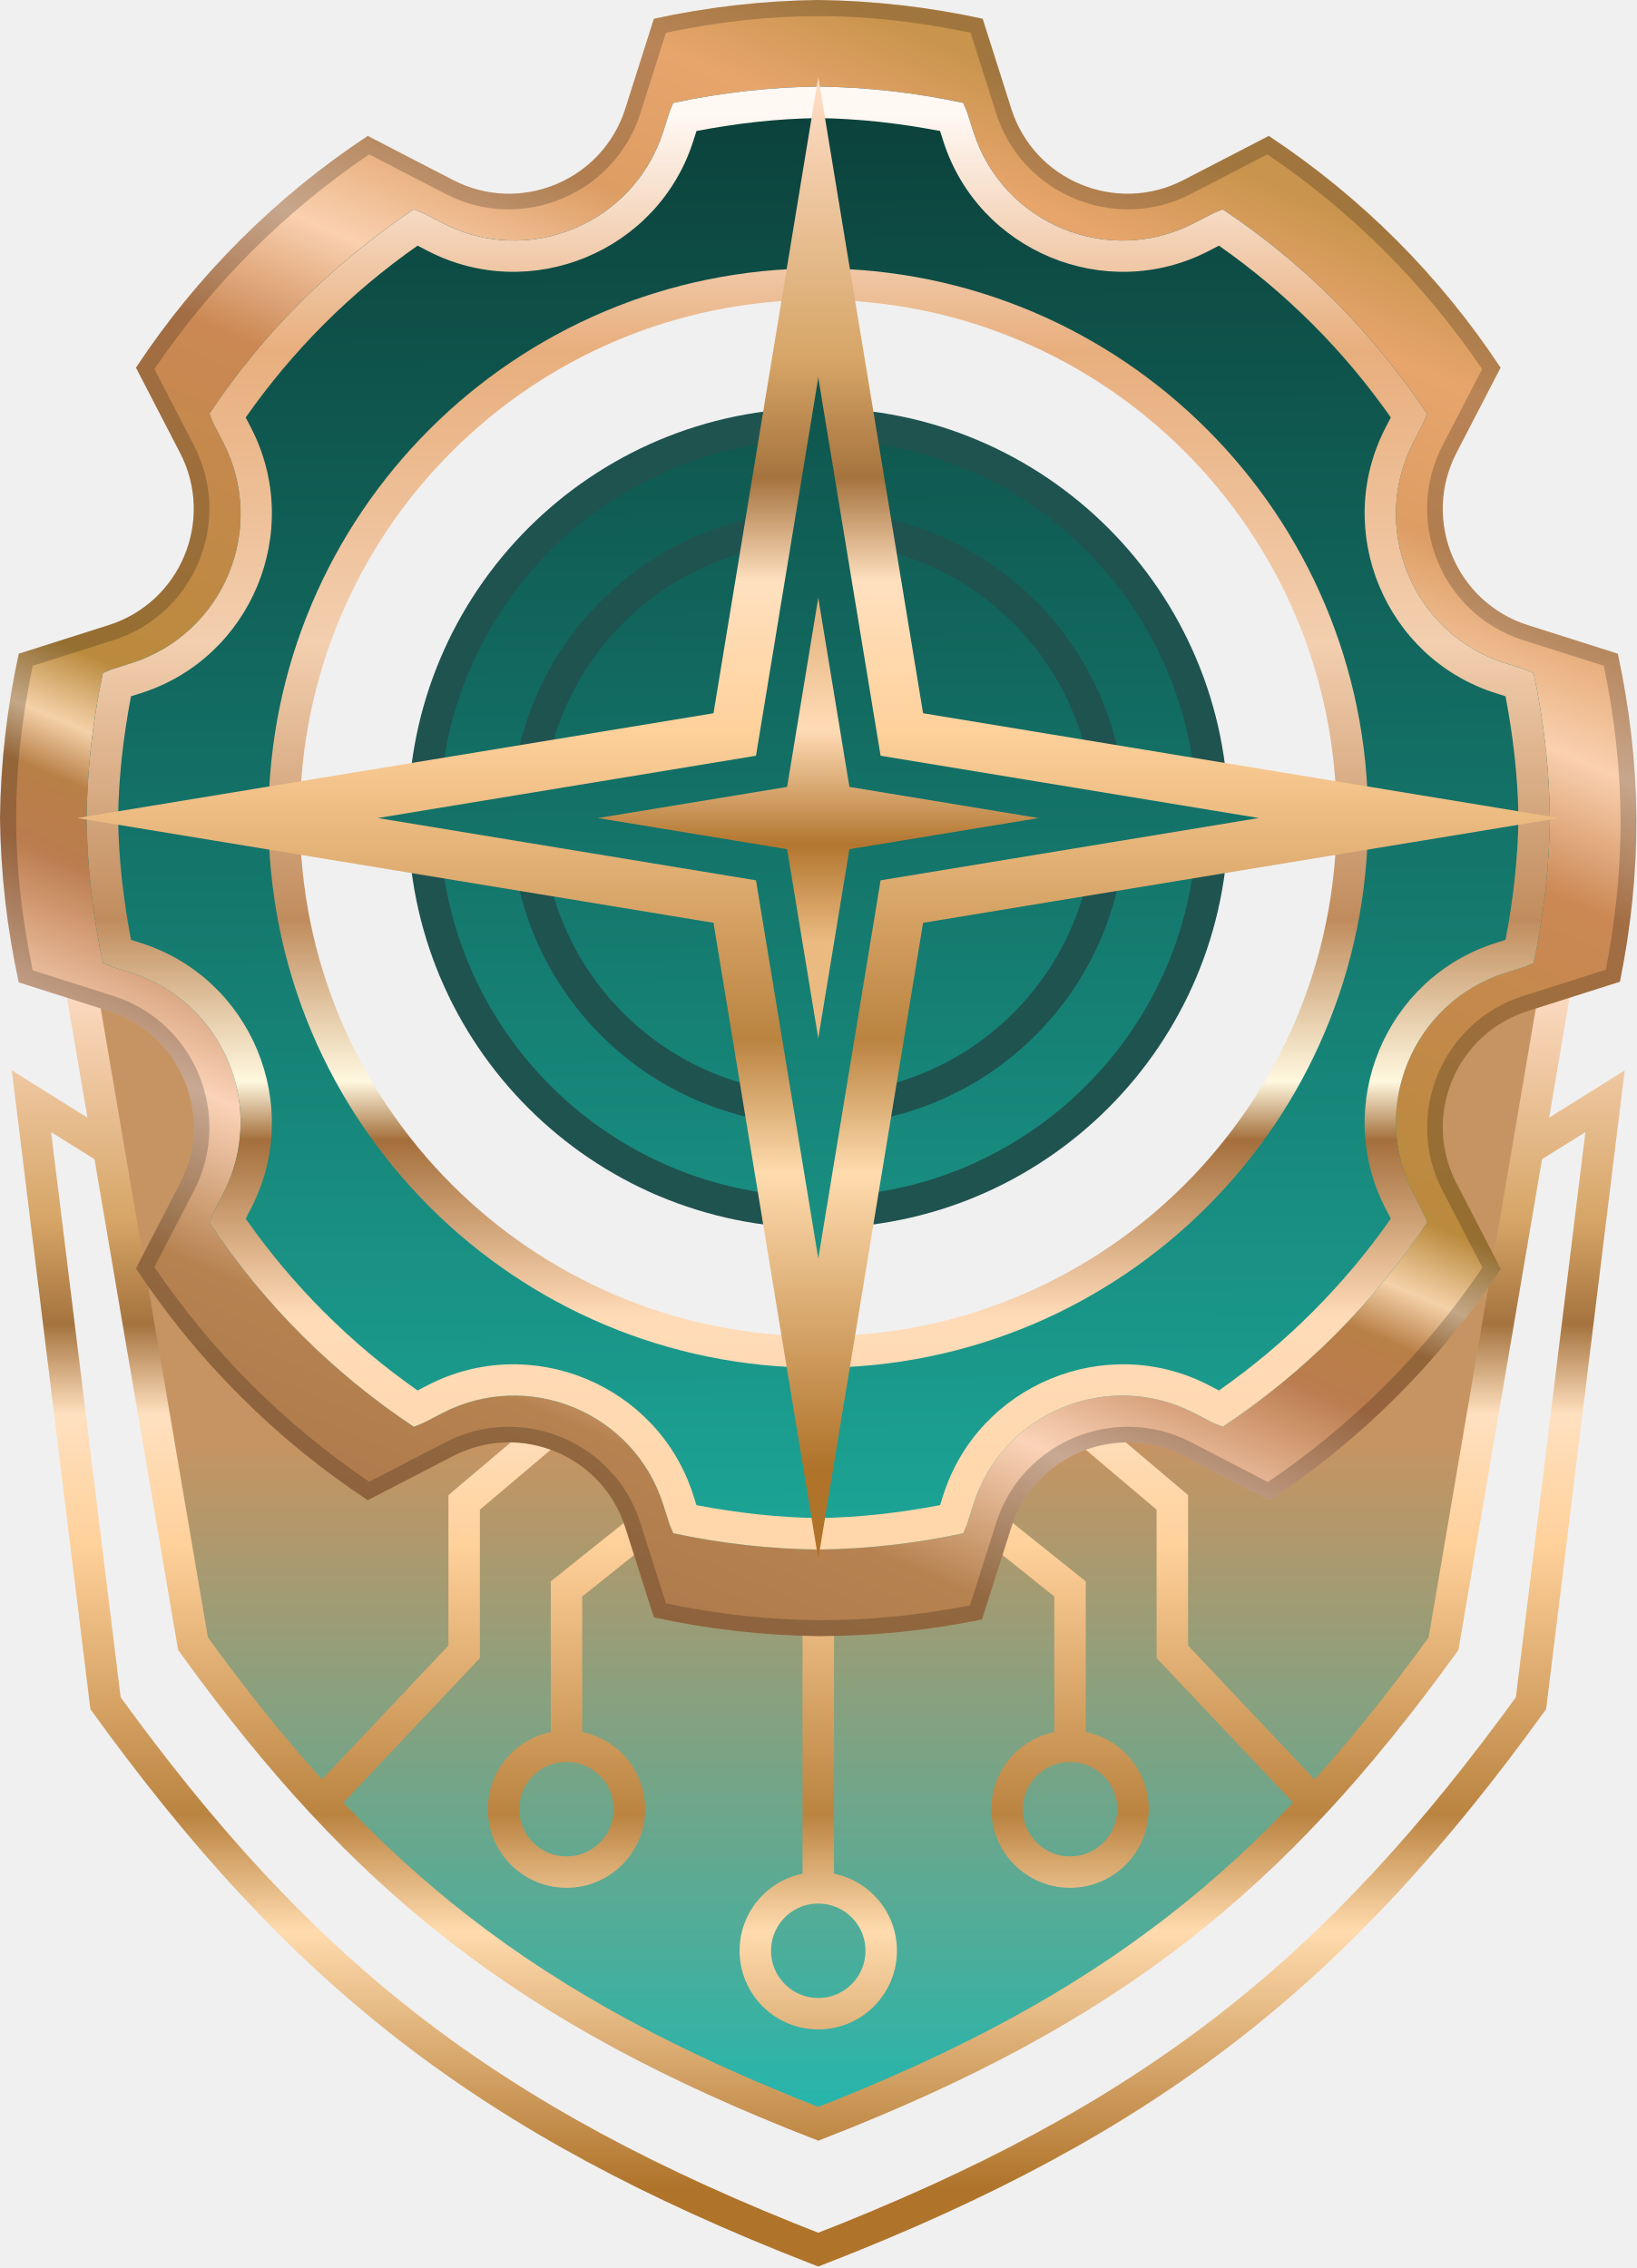
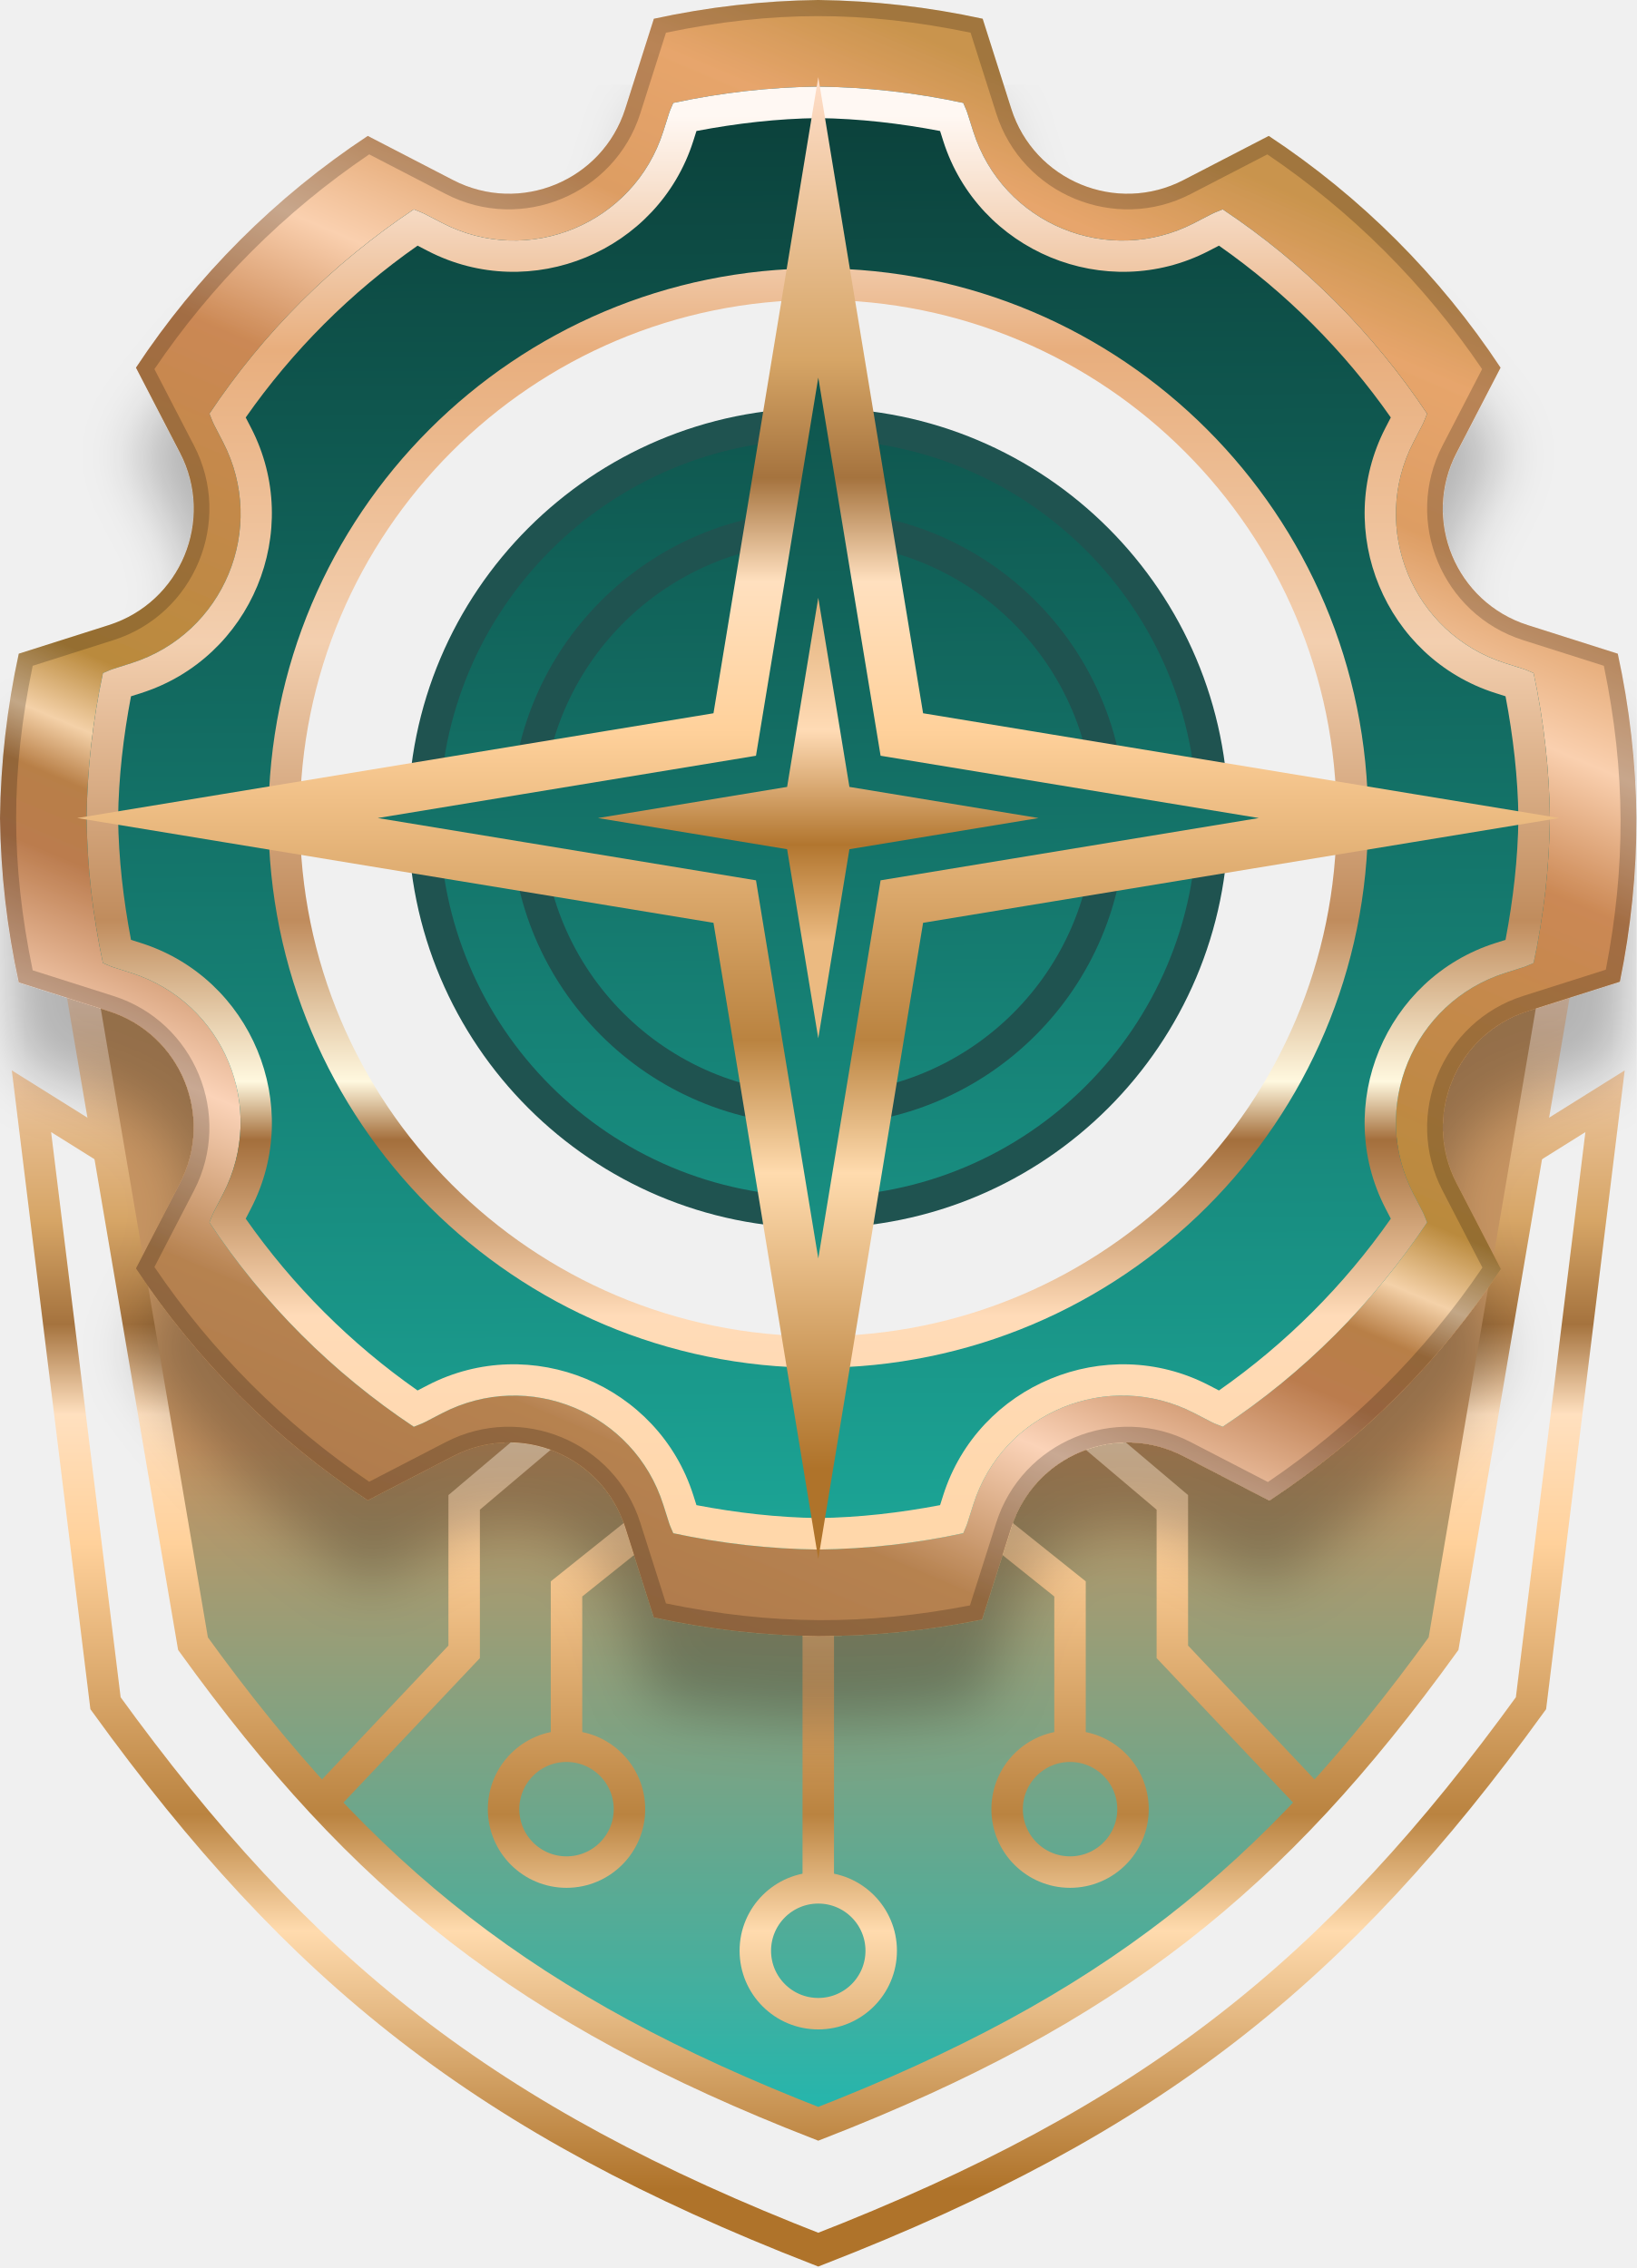
<svg xmlns="http://www.w3.org/2000/svg" xmlns:xlink="http://www.w3.org/1999/xlink" xml:space="preserve" viewBox="0 0 290 402" fill="none">
  <defs>
    <linearGradient id="a">
      <stop offset="0" stop-color="#ffdec8" />
      <stop offset=".19" stop-color="#d6a566" />
      <stop offset=".27" stop-color="#a5733e" />
      <stop offset=".34" stop-color="#ffe0bf" />
      <stop offset=".44" stop-color="#ffd19b" />
      <stop offset=".65" stop-color="#ba8340" />
      <stop offset=".74" stop-color="#ffdbae" />
      <stop offset=".94" stop-color="#af732a" />
    </linearGradient>
    <linearGradient id="c" x1="15.348" x2="15.348" y1="15.348" y2="274.65" gradientUnits="userSpaceOnUse">
      <stop offset=".02" stop-color="#fff8f3" />
      <stop offset=".18" stop-color="#e8ae7d" />
      <stop offset=".38" stop-color="#f3cfaf" />
      <stop offset=".57" stop-color="#c08c5d" />
      <stop offset=".68" stop-color="#fff8df" />
      <stop offset=".72" stop-color="#a46f3c" />
      <stop offset=".84" stop-color="#ffdbb8" />
      <stop offset=".98" stop-color="#ffd7aa" />
    </linearGradient>
    <linearGradient id="b" x1="15.348" x2="13.682" y1="274.65" y2="13.681" gradientUnits="userSpaceOnUse">
      <stop offset="0" stop-color="#1ca596" />
      <stop offset="1" stop-color="#0b3f39" />
    </linearGradient>
    <linearGradient id="f" x1="82.26" x2="206.48" y1="292.77" y2="-.021" gradientUnits="userSpaceOnUse">
      <stop offset="0" stop-color="#ac7649" />
      <stop offset=".14" stop-color="#b68250" />
      <stop offset=".23" stop-color="#fbd3b8" />
      <stop offset=".32" stop-color="#bb7c4e" />
      <stop offset=".36" stop-color="#b87f47" />
      <stop offset=".39" stop-color="#f4d1a8" />
      <stop offset=".43" stop-color="#ba8a3d" />
      <stop offset=".625" stop-color="#cb8854" />
      <stop offset=".7" stop-color="#fad0af" />
      <stop offset=".782" stop-color="#dd9d63" />
      <stop offset=".866" stop-color="#e7a56c" />
      <stop offset=".929" stop-color="#c9944d" />
    </linearGradient>
    <linearGradient xlink:href="#a" id="l" x1="13.942" x2="13.942" y1="13.942" y2="276.06" gradientUnits="userSpaceOnUse" />
    <linearGradient id="m" x1="105.96" x2="105.96" y1="105.96" y2="184.04" gradientUnits="userSpaceOnUse">
      <stop offset="0" stop-color="#e0af79" />
      <stop offset=".3" stop-color="#ffdbb5" />
      <stop offset=".56" stop-color="#b2762f" />
      <stop offset=".78" stop-color="#ebba81" />
    </linearGradient>
    <linearGradient xlink:href="#a" id="d" x1="2.177" x2="2.177" y1="172.88" y2="401.74" gradientUnits="userSpaceOnUse" />
    <linearGradient id="e" x1="145" x2="145" y1="172.88" y2="376.44" gradientUnits="userSpaceOnUse">
      <stop offset=".41" stop-color="#c69462" />
      <stop offset="1" stop-color="#21b6ae" />
    </linearGradient>
    <mask id="g" maskUnits="userSpaceOnUse">
      <path fill="#fff" d="M0 0v402h290V0zm145 49.939A94.419 95.06 0 0 1 239.418 145 94.419 95.06 0 0 1 145 240.059 94.419 95.06 0 0 1 50.582 145 94.419 95.06 0 0 1 145 49.939" />
    </mask>
+     <filter id="z">
+       <feDropShadow dx="0" dy="15" stdDeviation="5" flood-color="black" flood-opacity="0.25" />
+     </filter>
  </defs>
  <g stroke="url(#d)" stroke-width="5.577">
    <path d="m18.698 203.4-13.122-8.208 6.561 53.352 6.561 53.352c34.446 47.606 67.251 73.872 126.3 96.854 59.049-22.982 91.855-49.248 126.3-96.854l13.121-106.7-13.122 8.208" />
    <path fill="url(#e)" d="m14.055 173.06 4.179-4.179 13.93-2.786 5.572 9.751 20.896 44.577 18.11 11.144 68.259 29.254 80.796-32.04 11.144-23.682 18.859-29.254 10.395-9.751h5.573l4.178 6.965-20.145 118.28c-30.217 41.831-58.996 64.91-110.8 85.104-51.803-20.194-80.582-43.273-110.8-85.104z" />
    <path d="M145 287.17v47.947m30.67-64.637 13.942 11.154v26.49m.008-57.164 18.125 15.337v26.49l23.702 25.097m-131.07-66.924-18.125 15.337v26.49L58.55 317.884" />
    <circle cx="145" cy="345.77" r="11.154" />
    <circle cx="189.62" cy="320.67" r="11.154" />
    <circle cx="100.39" cy="320.67" r="11.154" />
    <path d="m114.33 270.48-13.942 11.154v26.49" />
  </g>
  <g stroke-width="5.577">
-     <path fill="url(#f)" d="M145-.001a145 145 0 0 0-29.131 3.324l-5.068 15.945c-4.058 12.764-18.629 18.799-30.523 12.643l-15.107-7.818a145 145 0 0 0-41.076 41.076l7.818 15.107c6.156 11.894.119 26.466-12.645 30.523l-15.943 5.068a145 145 0 0 0-3.324 29.131 145 145 0 0 0 3.324 29.131l15.943 5.068c12.764 4.057 18.801 18.629 12.645 30.523l-7.818 15.107a145 145 0 0 0 41.076 41.076l15.107-7.818c11.895-6.156 26.466-.119 30.523 12.645l5.068 15.943A145 145 0 0 0 145 289.998a145.03 145.03 0 0 0 29.012-2.949l5.188-16.318c4.057-12.764 18.63-18.801 30.523-12.645l15.209 7.871a145 145 0 0 0 41.027-41.027l-7.871-15.209c-6.156-11.894-.119-26.466 12.645-30.523l16.318-5.188a145 145 0 0 0 2.949-29.012 145 145 0 0 0-3.324-29.131l-15.943-5.068c-12.764-4.058-18.8-18.629-12.645-30.523l7.818-15.107a145 145 0 0 0-41.076-41.076l-15.107 7.818c-11.893 6.156-26.466.121-30.523-12.643l-5.068-15.945a145 145 0 0 0-29.131-3.324z" mask="url(#g)" />
+     <path filter="url(#z)" fill="url(#f)" d="M145-.001a145 145 0 0 0-29.131 3.324l-5.068 15.945c-4.058 12.764-18.629 18.799-30.523 12.643l-15.107-7.818a145 145 0 0 0-41.076 41.076l7.818 15.107c6.156 11.894.119 26.466-12.645 30.523l-15.943 5.068a145 145 0 0 0-3.324 29.131 145 145 0 0 0 3.324 29.131l15.943 5.068c12.764 4.057 18.801 18.629 12.645 30.523l-7.818 15.107a145 145 0 0 0 41.076 41.076l15.107-7.818c11.895-6.156 26.466-.119 30.523 12.645l5.068 15.943A145 145 0 0 0 145 289.998a145.03 145.03 0 0 0 29.012-2.949l5.188-16.318c4.057-12.764 18.63-18.801 30.523-12.645l15.209 7.871a145 145 0 0 0 41.027-41.027l-7.871-15.209c-6.156-11.894-.119-26.466 12.645-30.523l16.318-5.188a145 145 0 0 0 2.949-29.012 145 145 0 0 0-3.324-29.131l-15.943-5.068c-12.764-4.058-18.8-18.629-12.645-30.523l7.818-15.107a145 145 0 0 0-41.076-41.076l-15.107 7.818c-11.893 6.156-26.466.121-30.523-12.643l-5.068-15.945a145 145 0 0 0-29.131-3.324z" mask="url(#g)" />
    <path fill="url(#b)" d="M145 15.348a129.65 129.65 0 0 0-25.696 2.897c-.235.603-.527 1.149-.729 1.783l-1.039 3.273c-5.207 16.378-23.908 24.122-39.171 16.223l-3.048-1.578c-.662-.343-1.328-.549-1.992-.834a129.65 129.65 0 0 0-36.214 36.214c.285.664.492 1.33.834 1.992l1.578 3.048c7.9 15.263.154 33.964-16.225 39.171l-3.272 1.039c-.635.202-1.181.496-1.785.731a129.65 129.65 0 0 0-2.895 25.693 129.65 129.65 0 0 0 2.895 25.693c.604.235 1.15.529 1.785.731l3.272 1.039c16.379 5.207 24.125 23.908 16.225 39.171l-1.578 3.048c-.343.662-.549 1.328-.834 1.992a129.65 129.65 0 0 0 36.214 36.214c.664-.285 1.33-.492 1.992-.835l3.048-1.58c15.263-7.899 33.964-.152 39.171 16.227l1.039 3.272c.202.635.496 1.181.731 1.785a129.65 129.65 0 0 0 25.693 2.895 129.65 129.65 0 0 0 25.693-2.895c.235-.603.529-1.15.731-1.785l1.039-3.272c5.207-16.379 23.908-24.126 39.171-16.227l3.048 1.58c.662.343 1.328.549 1.992.835a129.65 129.65 0 0 0 36.214-36.214c-.285-.664-.492-1.33-.835-1.992l-1.58-3.048c-7.899-15.263-.152-33.964 16.227-39.171l3.272-1.039c.635-.202 1.181-.496 1.785-.731a129.65 129.65 0 0 0 2.895-25.693 129.65 129.65 0 0 0-2.895-25.693c-.604-.235-1.15-.529-1.785-.731l-3.272-1.039c-16.379-5.207-24.126-23.908-16.227-39.171l1.58-3.048c.343-.662.549-1.328.835-1.992a129.65 129.65 0 0 0-36.214-36.214c-.664.285-1.33.492-1.992.835l-3.048 1.578c-15.263 7.9-33.964.156-39.171-16.223l-1.039-3.273c-.202-.634-.494-1.18-.729-1.783a129.65 129.65 0 0 0-25.696-2.897z" mask="url(#g)" />
    <circle cx="145" cy="145" r="94.641" stroke="url(#c)" />
    <circle cx="145" cy="145" r="69.891" fill="url(#b)" stroke="#1f5350" />
    <circle cx="145" cy="145" r="51.66" stroke="#1f5350" />
    <path fill="#000" fill-opacity=".2" d="M145-.001a145 145 0 0 0-29.131 3.324l-5.068 15.945c-4.058 12.764-18.629 18.798-30.523 12.643l-15.107-7.818a145 145 0 0 0-41.076 41.076l7.818 15.107c6.156 11.894.119 26.466-12.645 30.523l-15.943 5.068a145 145 0 0 0-3.324 29.131 145 145 0 0 0 3.324 29.131l15.943 5.068c12.764 4.057 18.801 18.629 12.645 30.523l-7.818 15.107a145 145 0 0 0 41.076 41.076l15.107-7.818c11.895-6.156 26.466-.119 30.523 12.645l5.068 15.943A145 145 0 0 0 145 289.998a145.03 145.03 0 0 0 29.012-2.949l5.188-16.318c4.057-12.764 18.63-18.801 30.523-12.645l15.209 7.871a145 145 0 0 0 41.027-41.027l-7.871-15.209c-6.156-11.894-.119-26.466 12.645-30.523l16.318-5.188a145 145 0 0 0 2.949-29.012 145 145 0 0 0-3.324-29.131l-15.943-5.068c-12.764-4.058-18.8-18.629-12.645-30.523l7.818-15.107a145 145 0 0 0-41.076-41.076l-15.107 7.818c-11.893 6.156-26.466.121-30.523-12.643l-5.068-15.945a145 145 0 0 0-29.131-3.324zm-.012 2.859c8.765-.001 17.535.977 27 2.934l4.553 14.322c4.564 14.359 21.083 21.199 34.463 14.273l13.572-7.023a142.13 142.13 0 0 1 38.059 38.059l-7.023 13.572c-6.925 13.381-.083 29.898 14.275 34.463l14.32 4.553c3.921 18.968 3.863 35.686.352 53.865l-14.672 4.664c-14.359 4.564-21.201 21.082-14.275 34.463l7.076 13.674a142.12 142.12 0 0 1-38.01 38.01l-13.674-7.076c-13.38-6.926-29.898-.083-34.463 14.275l-4.664 14.672c-18.218 3.519-34.934 3.562-53.865-.352l-4.553-14.32c-4.565-14.358-21.082-21.201-34.463-14.275l-13.572 7.023a142.13 142.13 0 0 1-38.059-38.059l7.023-13.572c6.926-13.381.083-29.898-14.275-34.463l-14.32-4.553c-3.907-18.901-3.913-35.046 0-53.977l14.32-4.553c14.359-4.565 21.201-21.082 14.275-34.463l-7.023-13.572a142.13 142.13 0 0 1 38.059-38.059l13.572 7.023c13.381 6.925 29.898.085 34.463-14.273l4.553-14.322c9.451-1.954 18.211-2.933 26.977-2.934" />
    <path fill="url(#c)" d="M145 15.347a129.65 129.65 0 0 0-25.695 2.897c-.235.603-.527 1.149-.729 1.783l-1.039 3.273c-5.207 16.378-23.909 24.122-39.172 16.223l-3.047-1.576c-.662-.343-1.328-.55-1.992-.836a129.65 129.65 0 0 0-36.215 36.215c.285.664.491 1.33.834 1.992l1.578 3.047c7.9 15.263.154 33.965-16.225 39.172l-3.271 1.039c-.635.202-1.181.495-1.785.731a129.65 129.65 0 0 0-2.894 25.693 129.65 129.65 0 0 0 2.894 25.693c.604.235 1.15.529 1.785.731l3.272 1.041c16.379 5.207 24.124 23.907 16.225 39.17l-1.578 3.047c-.343.662-.548 1.328-.834 1.992a129.65 129.65 0 0 0 36.215 36.215c.664-.285 1.33-.491 1.992-.834l3.047-1.58c15.263-7.899 33.965-.153 39.172 16.227l1.039 3.272c.202.635.495 1.182.731 1.785a129.65 129.65 0 0 0 25.693 2.894 129.65 129.65 0 0 0 25.693-2.894c.235-.603.529-1.151.731-1.785l1.039-3.272c5.207-16.379 23.909-24.125 39.172-16.227l3.047 1.58c.662.343 1.328.548 1.992.834a129.65 129.65 0 0 0 36.215-36.215c-.285-.664-.491-1.33-.834-1.992l-1.58-3.047c-7.899-15.263-.153-33.963 16.227-39.17l3.271-1.041c.635-.202 1.182-.495 1.785-.73a129.65 129.65 0 0 0 2.894-25.693 129.65 129.65 0 0 0-2.894-25.693c-.604-.235-1.15-.529-1.785-.73l-3.272-1.039c-16.379-5.207-24.125-23.909-16.227-39.172l1.58-3.047c.343-.662.549-1.328.834-1.992a129.65 129.65 0 0 0-36.215-36.215c-.664.285-1.33.493-1.992.836l-3.047 1.576c-15.263 7.9-33.965.156-39.172-16.223l-1.039-3.273c-.202-.634-.494-1.18-.729-1.783a129.65 129.65 0 0 0-25.695-2.897m0 5.582c7.253.094 14.464.931 21.586 2.287l.562 1.773c6.221 19.569 28.813 28.924 47.049 19.486l1.807-.935a123.92 123.92 0 0 1 30.453 30.453l-.935 1.806v.002c-9.438 18.236-.079 40.828 19.49 47.049l1.773.563c1.355 7.122 2.194 14.333 2.287 21.586-.093 7.253-.931 14.464-2.287 21.586l-1.774.562c-19.57 6.221-28.928 28.812-19.49 47.049v.002l.936 1.807a123.92 123.92 0 0 1-30.453 30.453l-1.805-.938h-.002c-18.236-9.438-40.828-.079-47.049 19.49l-.562 1.773c-7.122 1.355-14.333 2.194-21.586 2.287-7.253-.093-14.464-.931-21.586-2.287l-.562-1.773c-6.221-19.57-28.812-28.928-47.049-19.49h-.002l-1.805.938c-11.858-8.303-22.153-18.597-30.455-30.455l.935-1.805v-.002c9.439-18.236.081-40.828-19.488-47.049l-1.773-.562c-1.355-7.122-2.194-14.333-2.287-21.586.093-7.253.931-14.464 2.287-21.586l1.773-.562c19.569-6.221 28.927-28.812 19.488-47.049l-.935-1.807c8.303-11.858 18.597-22.153 30.455-30.455l1.807.935c18.236 9.438 40.828.083 47.049-19.486l.562-1.773c7.122-1.356 14.333-2.193 21.586-2.287z" />
  </g>
  <path fill="url(#b)" stroke="url(#l)" stroke-miterlimit="10" stroke-width="8.655" d="m159.81 130.19 89.886 14.806-89.886 14.806-14.806 89.886-14.806-89.886-89.886-14.806 89.886-14.806 14.806-89.886z" />
  <path fill="url(#m)" d="m145 105.96 5.521 33.518 33.518 5.521-33.518 5.521L145 184.037l-5.52-33.517-33.518-5.521 33.518-5.521z" />
</svg>
